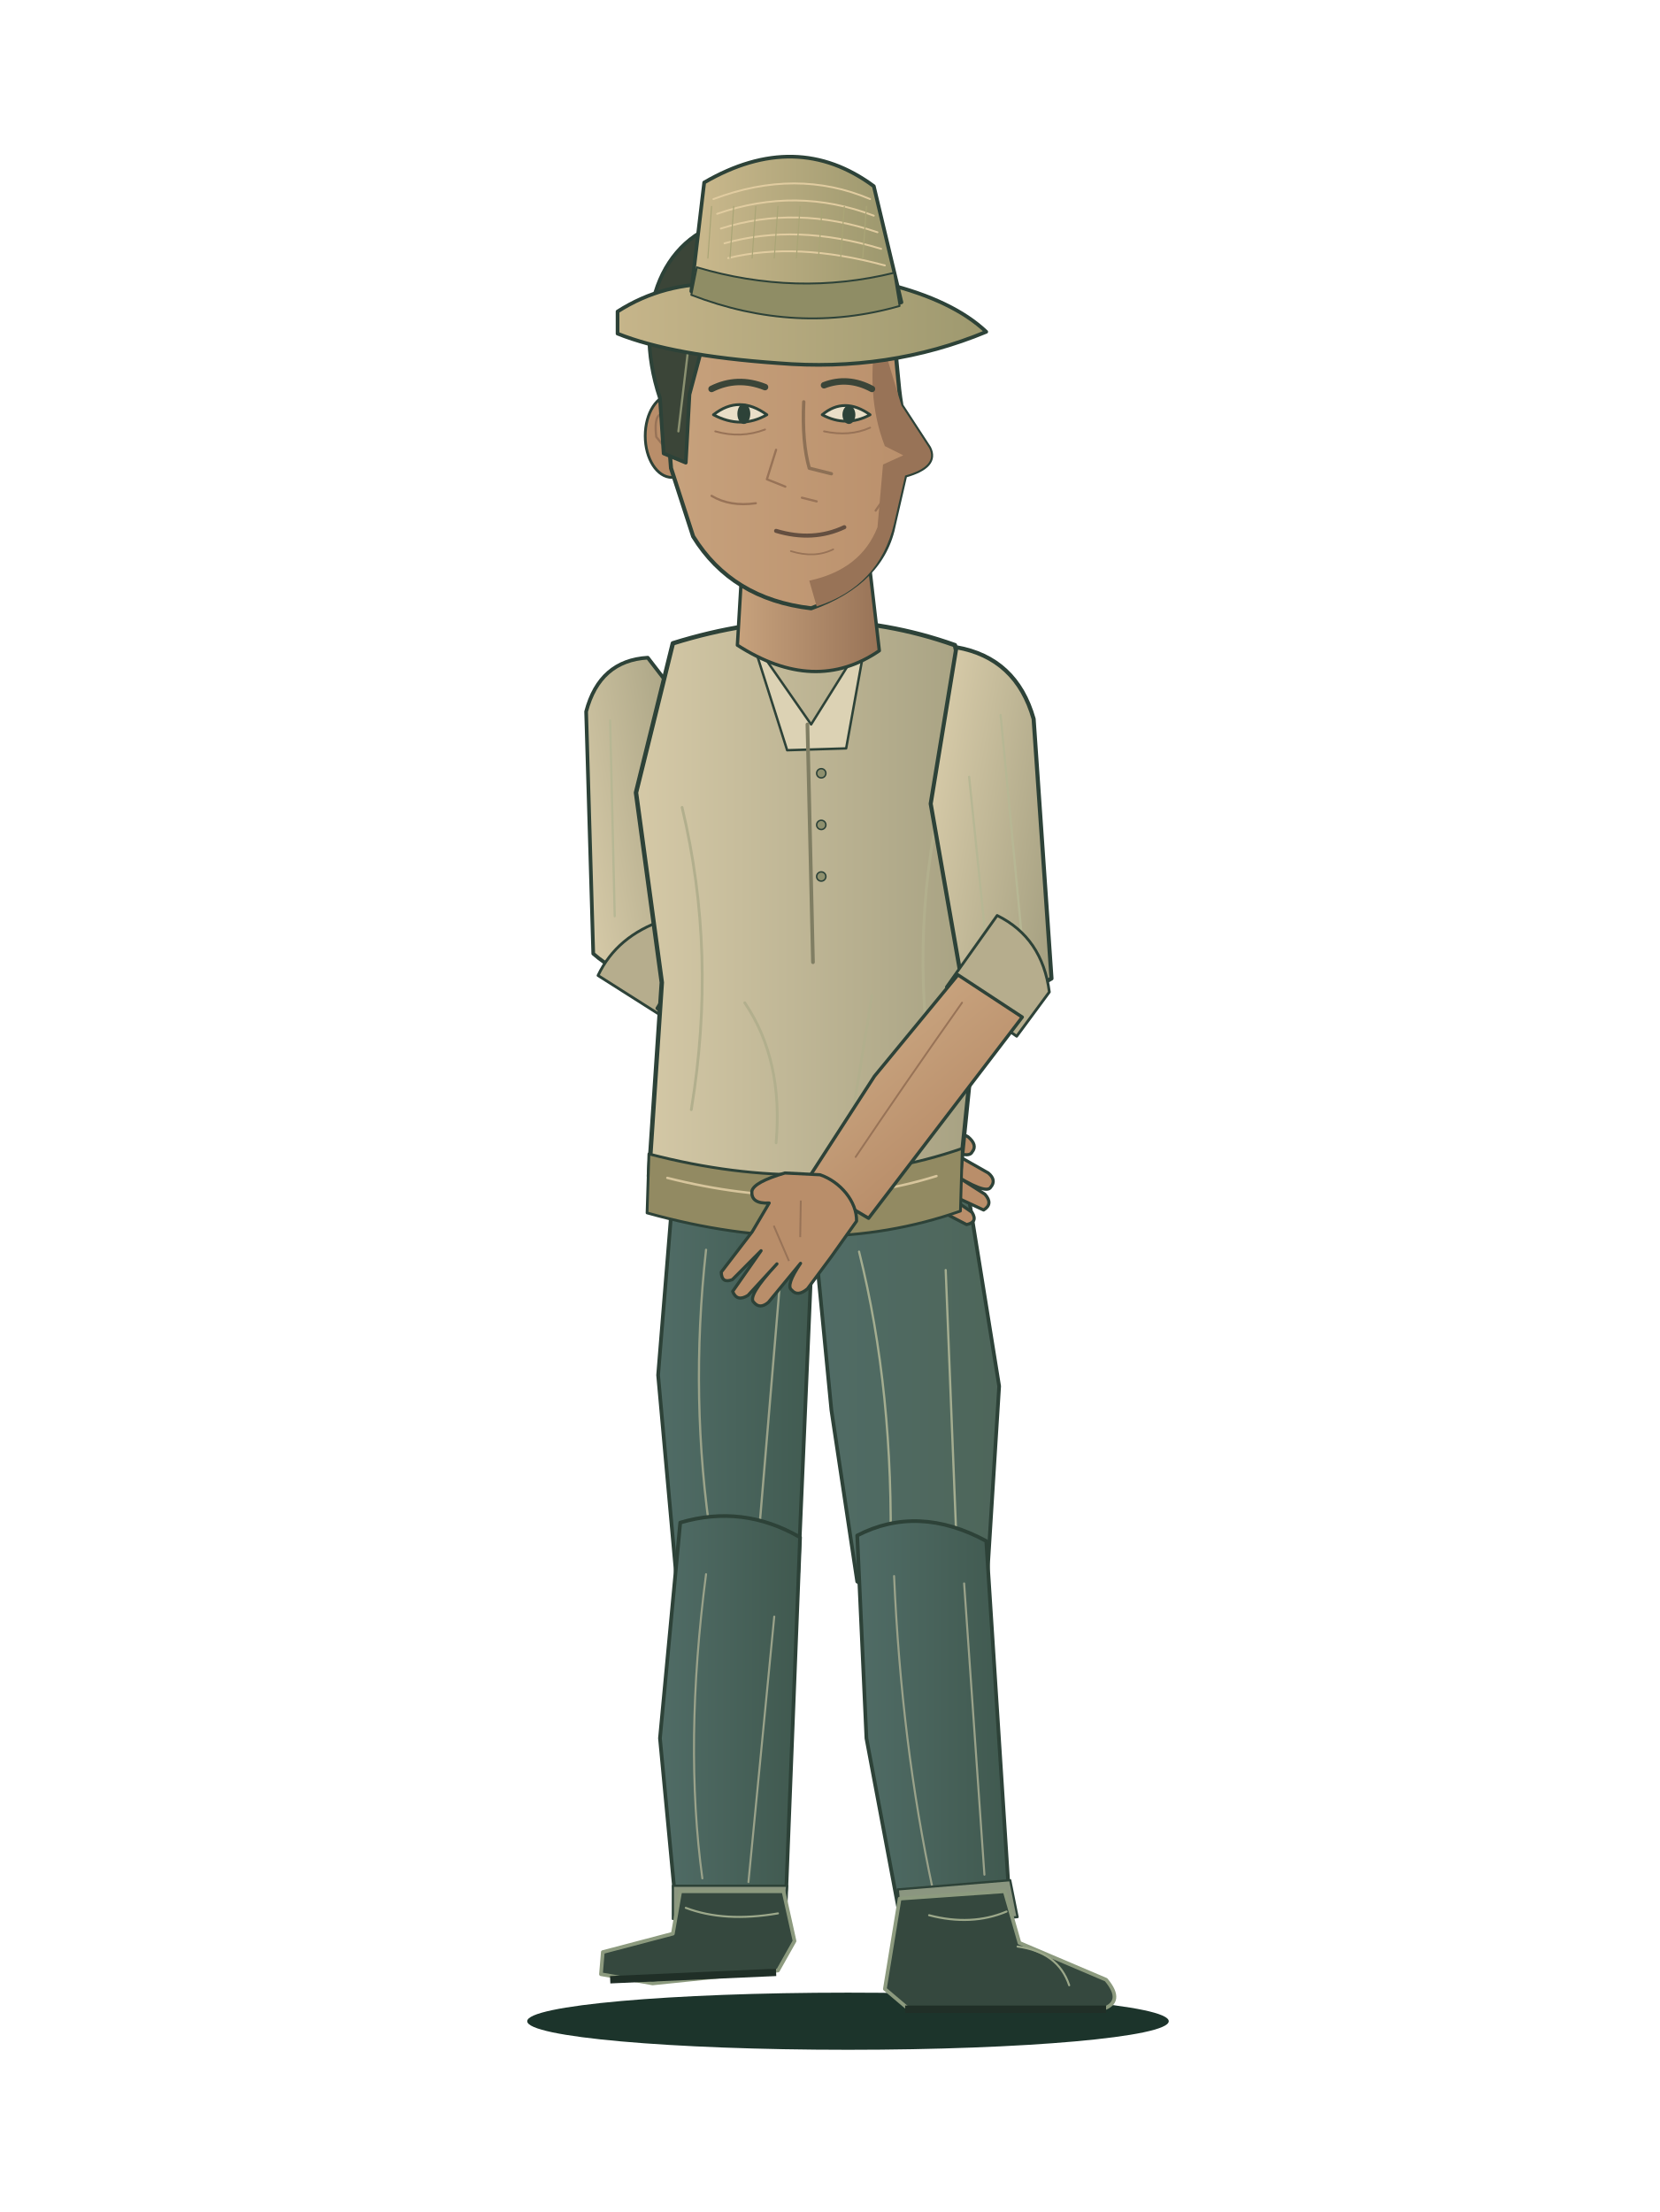
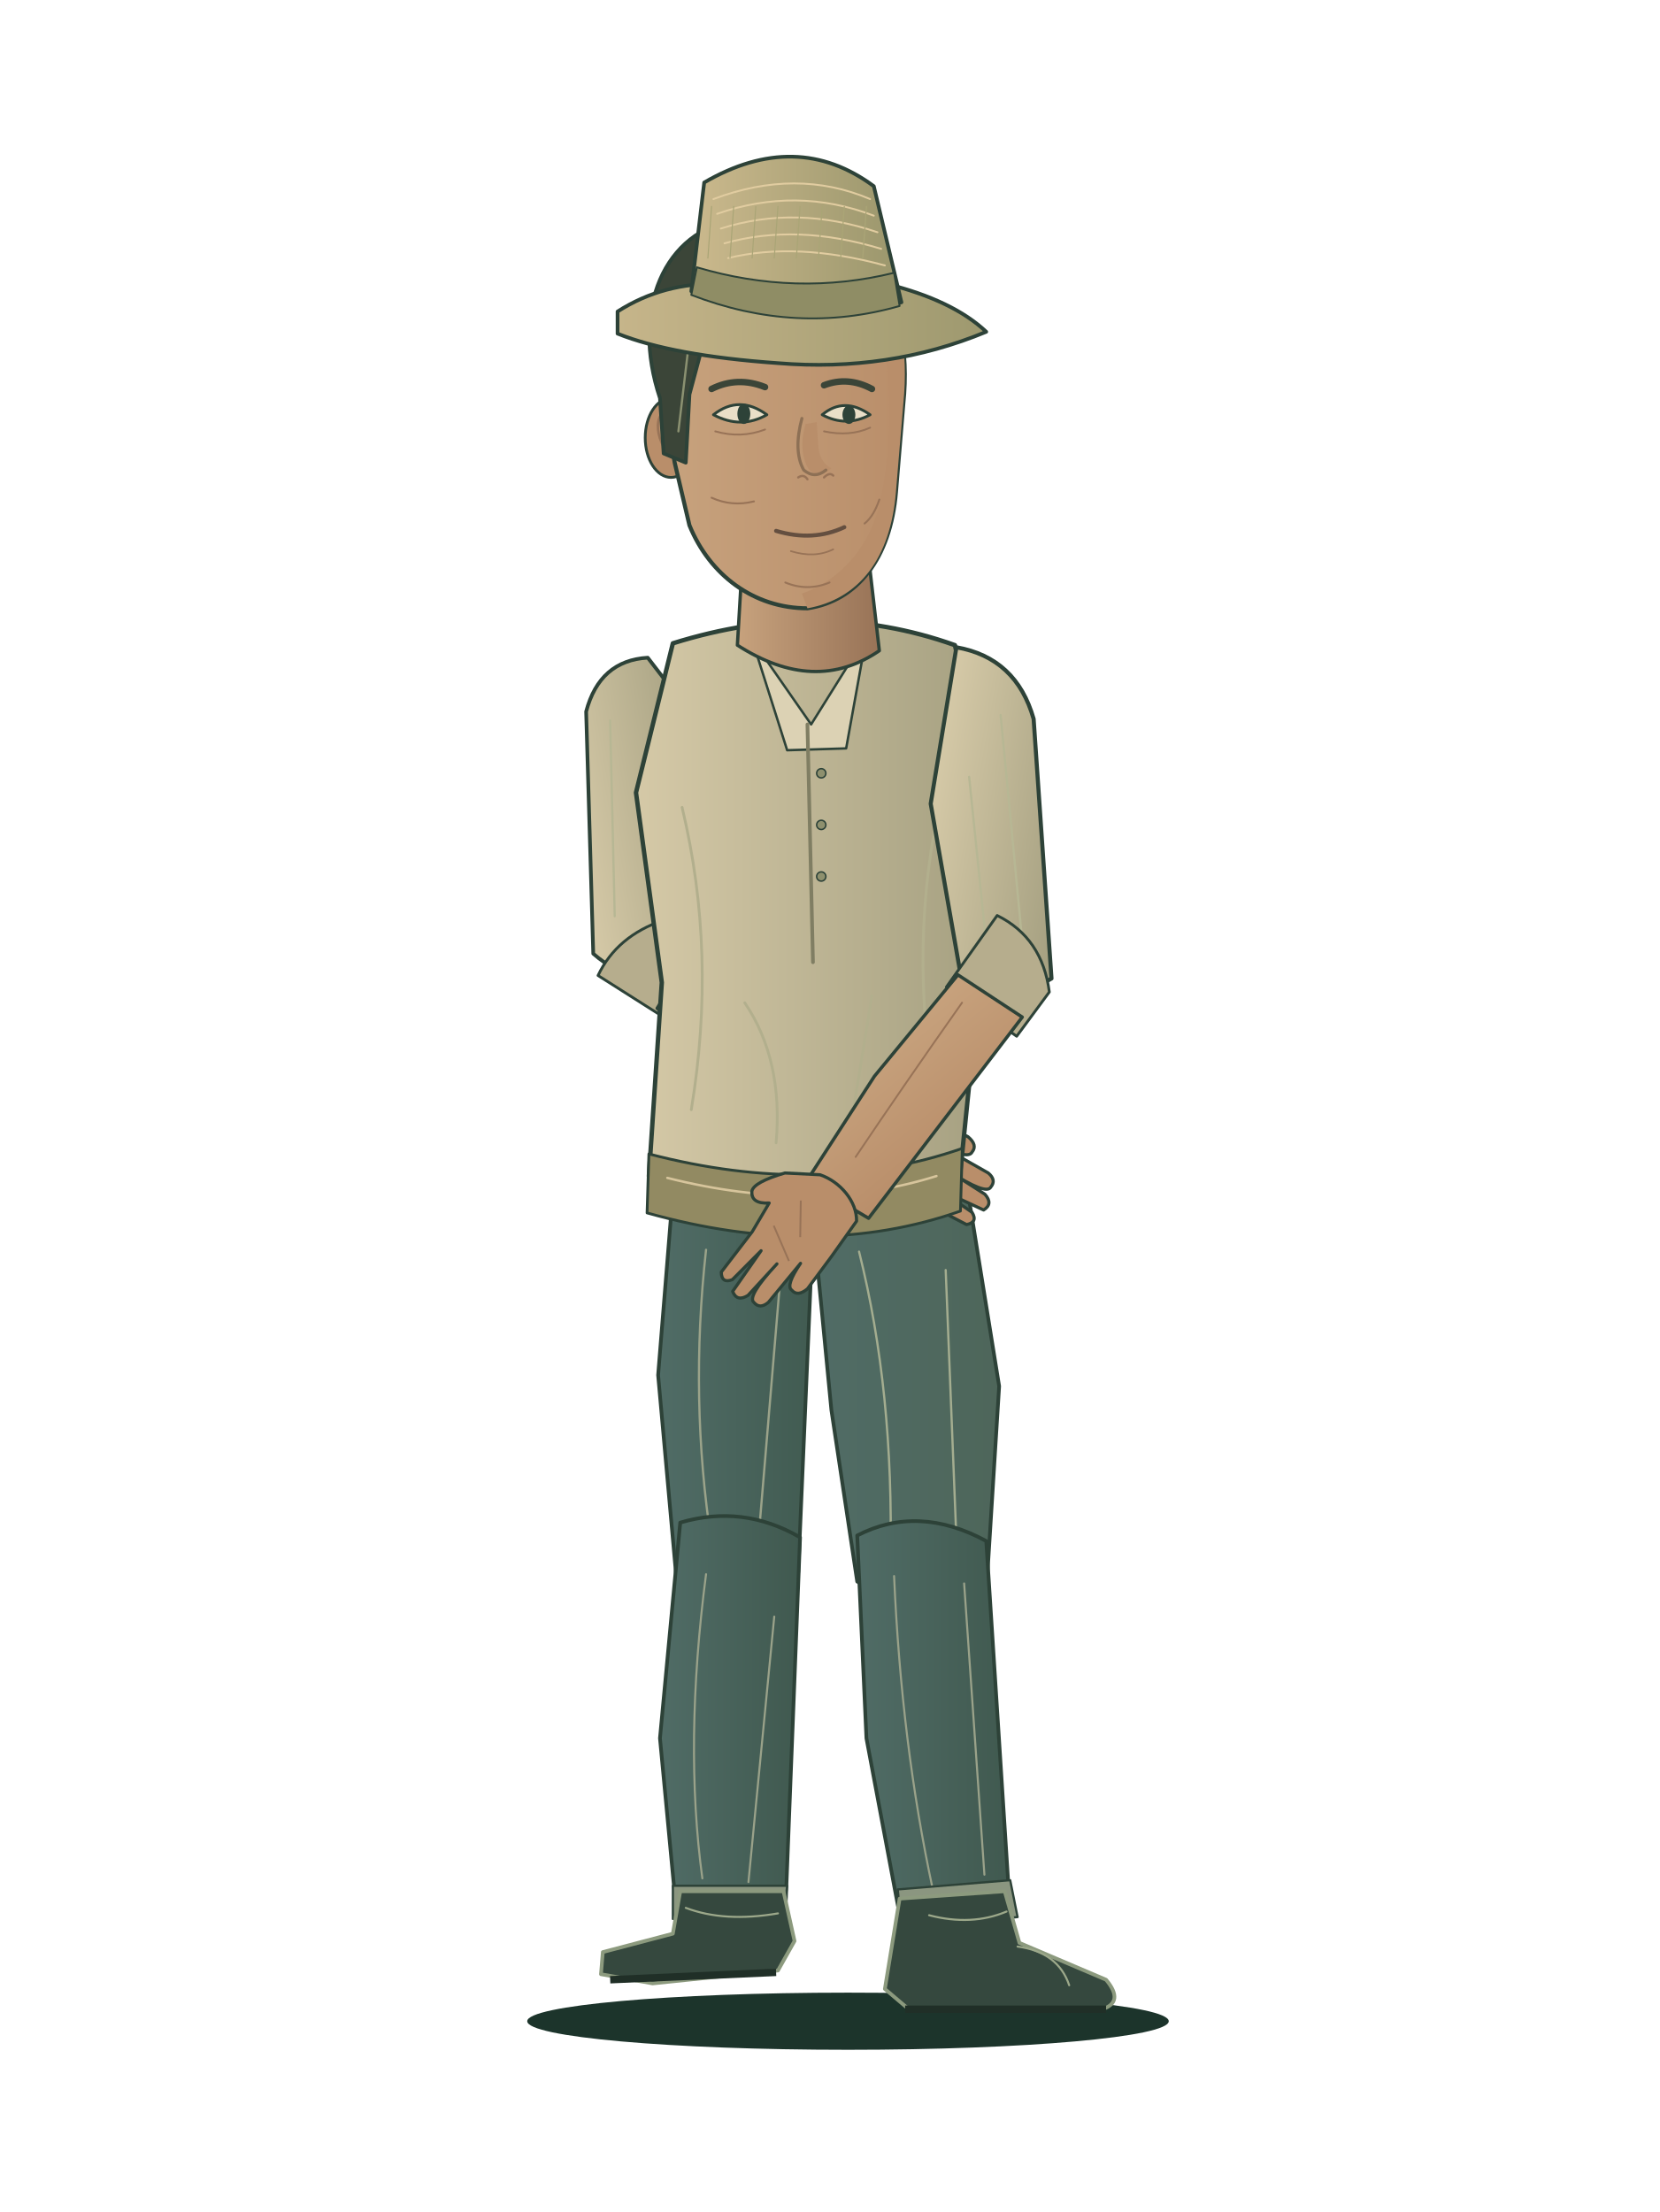
<svg xmlns="http://www.w3.org/2000/svg" width="900" height="1200" viewBox="0 0 900 1200">
  <defs>
    <linearGradient id="linear-gradient-1" x1="357" y1="750.298" x2="442" y2="750.298" gradientUnits="userSpaceOnUse">
      <stop offset="0" stop-color="#506c66" />
      <stop offset="1" stop-color="#415b51" />
    </linearGradient>
    <linearGradient id="linear-gradient-2" x1="358" y1="930.214" x2="434" y2="930.214" gradientUnits="userSpaceOnUse">
      <stop offset="0" stop-color="#506c66" />
      <stop offset="1" stop-color="#40594f" />
    </linearGradient>
    <linearGradient id="linear-gradient-3" x1="439" y1="751.641" x2="542" y2="751.641" gradientUnits="userSpaceOnUse">
      <stop offset="0" stop-color="#506c66" />
      <stop offset="1" stop-color="#4e665a" />
    </linearGradient>
    <linearGradient id="linear-gradient-4" x1="465" y1="934.595" x2="548" y2="934.595" gradientUnits="userSpaceOnUse">
      <stop offset="0" stop-color="#506c66" />
      <stop offset="1" stop-color="#40594f" />
    </linearGradient>
    <linearGradient id="linear-gradient-5" x1="310.102" y1="450.926" x2="388.886" y2="437.034" gradientUnits="userSpaceOnUse">
      <stop offset="0" stop-color="#d5c9a7" />
      <stop offset="1" stop-color="#a49f80" />
    </linearGradient>
    <linearGradient id="linear-gradient-6" x1="405.632" y1="589.532" x2="435.2" y2="554.294" gradientUnits="userSpaceOnUse">
      <stop offset="0" stop-color="#c7a27d" />
      <stop offset="1" stop-color="#b98e6a" />
    </linearGradient>
    <linearGradient id="linear-gradient-7" x1="345" y1="494.515" x2="540" y2="494.515" gradientUnits="userSpaceOnUse">
      <stop offset="0" stop-color="#d5c9a7" />
      <stop offset="1" stop-color="#a49f80" />
    </linearGradient>
    <linearGradient id="linear-gradient-8" x1="503.105" y1="440.224" x2="583.859" y2="454.463" gradientUnits="userSpaceOnUse">
      <stop offset="0" stop-color="#d5c9a7" />
      <stop offset="1" stop-color="#a49f80" />
    </linearGradient>
    <linearGradient id="linear-gradient-9" x1="472.527" y1="568.388" x2="517.522" y2="622.011" gradientUnits="userSpaceOnUse">
      <stop offset="0" stop-color="#c7a27d" />
      <stop offset="1" stop-color="#b98e6a" />
    </linearGradient>
    <linearGradient id="linear-gradient-10" x1="400" y1="331.647" x2="477" y2="331.647" gradientUnits="userSpaceOnUse">
      <stop offset="0" stop-color="#c7a27d" />
      <stop offset="1" stop-color="#987357" />
    </linearGradient>
-     <linearGradient id="linear-gradient-11" x1="360" y1="230.246" x2="505.087" y2="230.246" gradientUnits="userSpaceOnUse">
+     <linearGradient id="linear-gradient-11" x1="362.191" y1="230.229" x2="490.819" y2="230.229" gradientUnits="userSpaceOnUse">
      <stop offset="0" stop-color="#c7a27d" />
      <stop offset="1" stop-color="#b98e6a" />
    </linearGradient>
    <linearGradient id="linear-gradient-12" x1="335" y1="175.933" x2="535" y2="175.933" gradientUnits="userSpaceOnUse">
      <stop offset="0" stop-color="#c6b58a" />
      <stop offset="1" stop-color="#9e996f" />
    </linearGradient>
    <linearGradient id="linear-gradient-13" x1="375" y1="127.617" x2="489" y2="127.617" gradientUnits="userSpaceOnUse">
      <stop offset="0" stop-color="#cbb98d" />
      <stop offset="1" stop-color="#9a966c" />
    </linearGradient>
  </defs>
  <g id="Layer_1" data-name="Layer 1">
  </g>
  <g id="_00_sombra" data-name="00_sombra">
    <ellipse cx="460" cy="1096.5" rx="174" ry="15.5" fill="#1c342b" />
  </g>
  <g id="_01_muslo_lejano" data-name="01_muslo_lejano">
    <path d="M366 635 L442 643 L433 853 C416.333 868.333 394.333 869.667 367 857 L357 746 Z" fill="url(#linear-gradient-1)" stroke="#2d4238" stroke-width="2" stroke-linecap="round" stroke-linejoin="round" />
    <path d="M383 678 C377 732 378 785 386 837 M424 685 L411 840" fill="none" stroke="#9ba38a" stroke-width="1.2" stroke-linecap="round" stroke-linejoin="round" />
  </g>
  <g id="_02_pantorrilla_lejana" data-name="02_pantorrilla_lejana">
    <path d="M369 826 C391.667 819.333 413.333 822 434 834 L426 1038 L367 1038 L358 943 Z" fill="url(#linear-gradient-2)" stroke="#2d4238" stroke-width="2" stroke-linecap="round" stroke-linejoin="round" />
    <path d="M383 854 C375 915.333 374.333 970.333 381 1019 M420 877 L406 1021" fill="none" stroke="#9aa28a" stroke-width="1.1" stroke-linecap="round" stroke-linejoin="round" />
    <polygon points="365,1023 427,1023 425,1041 365,1041" fill="#8b9680" stroke="#2d4238" stroke-width="1.2" stroke-linecap="round" stroke-linejoin="round" />
  </g>
  <g id="_03_zapato_lejano" data-name="03_zapato_lejano">
    <polygon points="369,1026 425,1026 431,1053 422,1069 354,1076 326,1071 327,1059 365,1049" fill="#35483e" stroke="#8c9a7e" stroke-width="2" stroke-linecap="round" stroke-linejoin="round" />
    <line x1="331" y1="1074" x2="421" y2="1070" fill="none" stroke="#202f27" stroke-width="4" stroke-miterlimit="10" />
    <path d="M372 1035 C386 1040.333 402.667 1041.333 422 1038" fill="none" stroke="#9ca88a" stroke-width="1.1" stroke-linecap="round" stroke-linejoin="round" />
  </g>
  <g id="_04_muslo_cercano" data-name="04_muslo_cercano">
    <path d="M439 641 L523 634 L542 752 L535 864 C511 872.667 487.667 870.667 465 858 L451 765 Z" fill="url(#linear-gradient-3)" stroke="#2d4238" stroke-width="2" stroke-linecap="round" stroke-linejoin="round" />
    <path d="M466 679 C478.667 729.667 484.333 785.333 483 846 M513 689 L519 840" fill="none" stroke="#a4ad90" stroke-width="1.2" stroke-linecap="round" stroke-linejoin="round" />
  </g>
  <g id="_05_pantorrilla_cercana" data-name="05_pantorrilla_cercana">
    <path d="M465 833 C487 821.667 510.333 822.667 535 836 L548 1038 L489 1044 L470 943 Z" fill="url(#linear-gradient-4)" stroke="#2d4238" stroke-width="2" stroke-linecap="round" stroke-linejoin="round" />
    <path d="M485 855 C487.667 915.667 494.667 972.333 506 1025 M523 859 L534 1017" fill="none" stroke="#9aa28a" stroke-width="1.1" stroke-linecap="round" stroke-linejoin="round" />
    <polygon points="487,1025 548,1020 552,1040 489,1046" fill="#8b9680" stroke="#2d4238" stroke-width="1.2" stroke-linecap="round" stroke-linejoin="round" />
  </g>
  <g id="_06_zapato_cercano" data-name="06_zapato_cercano">
    <path d="M488 1030 L545 1026 L553 1054 L600 1074 C606.667 1082 606 1087.333 598 1090 L493 1090 L480 1079 Z" fill="#35483e" stroke="#8c9a7e" stroke-width="2" stroke-linecap="round" stroke-linejoin="round" />
    <line x1="491" y1="1090" x2="600" y2="1090" fill="none" stroke="#202f27" stroke-width="4" stroke-miterlimit="10" />
    <path d="M504 1039 C519.333 1043 533.333 1042.333 546 1037 M552 1056 C566.667 1058 576 1065 580 1077" fill="none" stroke="#9ca88a" stroke-width="1.1" stroke-linecap="round" stroke-linejoin="round" />
  </g>
  <g id="_08_brazo_lejano" data-name="08_brazo_lejano">
    <path d="M351.382 356.792 C333.966 357.832 322.822 367.582 317.954 386.041 L321.817 517.365 C337.841 531.464 355.181 533.821 373.835 524.44 L381.674 396.129 Z" fill="url(#linear-gradient-5)" stroke="#2d4238" stroke-width="2" stroke-linecap="round" stroke-linejoin="round" />
    <path d="M330.987 390.851 L333.463 497.034 M358.616 409.334 L359.239 510.766" fill="none" stroke="#b7b794" stroke-width="1.2" stroke-linecap="round" stroke-linejoin="round" />
  </g>
  <g id="_09_antebrazo_lejano" data-name="09_antebrazo_lejano">
    <path d="M324.405 529.207 C331.197 514.89 343.096 504.858 360.101 499.111 L387.063 515.207 L362.734 553.536 Z" fill="#b6ad8d" stroke="#2d4238" stroke-width="1.5" stroke-linecap="round" stroke-linejoin="round" />
    <polygon points="356.482,546.985 378.24,511.72 482.695,594.147 467.092,626.743 404.866,588.889" fill="url(#linear-gradient-6)" stroke="#2d4238" stroke-width="1.8" stroke-linecap="round" stroke-linejoin="round" />
    <path d="M369.038 544.467 C394.655 566.832 422.761 585.194 453.356 599.553" fill="none" stroke="#987357" stroke-linecap="round" stroke-linejoin="round" />
  </g>
  <g id="_10_mano_lejana" data-name="10_mano_lejana">
    <path d="M463.015 620.712 C464.847 609.195 473.846 598.47 484.35 596.841 L505.826 607.029 L525.127 616.697 C528.702 619.697 529.418 622.474 527.275 625.027 C526.072 627.499 521.038 626.755 512.175 622.799 L536.072 636.324 C539.136 638.895 539.596 641.458 537.454 644.011 C535.823 646.993 528.235 644.108 514.693 635.355 L534.24 647.841 C537.386 651.352 537.163 654.21 533.571 656.418 L509.154 645.067 L527.293 657.677 C529.5 661.269 528.511 663.486 524.325 664.325 L499.785 651.566 L482.906 645.234 C484.42 651.727 482.829 655.178 478.133 655.589 C474.805 655.407 470.555 650.101 465.384 639.669 Z" fill="#b98e6a" stroke="#2d4238" stroke-width="1.7" stroke-linecap="round" stroke-linejoin="round" />
    <line x1="478.609" y1="628.575" x2="498.209" y2="625.441" fill="none" stroke="#987357" stroke-miterlimit="10" />
    <line x1="494.573" y1="640.665" x2="512.025" y2="629.201" fill="none" stroke="#987357" stroke-miterlimit="10" />
  </g>
  <g id="_11_torso" data-name="11_torso">
    <path d="M365 349 C418.333 332.333 469.333 332.667 518 350 L540 448 L521 635 C469.667 657 413.333 658 352 638 L359 533 L345 430 Z" fill="url(#linear-gradient-7)" stroke="#2d4238" stroke-width="2.4" stroke-linecap="round" stroke-linejoin="round" />
    <polygon points="408,347 440,393 470,345 459,406 427,407" fill="#dcd2b4" stroke="#2d4238" stroke-width="1.3" stroke-linecap="round" stroke-linejoin="round" />
    <line x1="438" y1="393" x2="441" y2="522" fill="none" stroke="#807e63" stroke-width="2" stroke-linecap="round" stroke-linejoin="round" />
    <circle cx="445.5" cy="419.5" r="2.5" fill="#8e906e" stroke="#2d4238" stroke-width="0.8" stroke-miterlimit="10" />
    <circle cx="445.5" cy="447.5" r="2.5" fill="#8e906e" stroke="#2d4238" stroke-width="0.8" stroke-miterlimit="10" />
    <circle cx="445.5" cy="475.5" r="2.5" fill="#8e906e" stroke="#2d4238" stroke-width="0.8" stroke-miterlimit="10" />
    <path d="M370 438 C382.667 490.667 384.333 545.333 375 602 M511 431 C498.333 484.333 497.333 541 508 601 M404 544 C418 564.667 423.667 590 421 620 M473 540 L460 620" fill="none" stroke="#b2af8d" stroke-width="1.5" stroke-linecap="round" stroke-linejoin="round" />
    <path d="M352 626 C413.333 642 470 641 522 623 L521 657 C469.667 675 413 675.333 351 658 Z" fill="#928a62" stroke="#2d4238" stroke-width="1.5" stroke-linecap="round" stroke-linejoin="round" />
    <path d="M362 639 C414.667 652.333 463.333 652 508 638" fill="none" stroke="#d7c59c" stroke-width="1.3" stroke-linecap="round" stroke-linejoin="round" />
  </g>
  <g id="_12_brazo_cercano" data-name="12_brazo_cercano">
    <path d="M518.811 351.146 C540.477 354.966 554.44 367.921 560.699 390.01 L570.393 530.833 C552.977 541.301 536.699 541.477 521.559 531.361 L504.862 436.013 Z" fill="url(#linear-gradient-8)" stroke="#2d4238" stroke-width="2.2" stroke-linecap="round" stroke-linejoin="round" />
    <path d="M542.799 387.87 L554.924 514.905 M525.715 421.412 L535.054 512.417" fill="none" stroke="#b7b794" stroke-width="1.2" stroke-linecap="round" stroke-linejoin="round" />
  </g>
  <g id="_13_antebrazo_cercano" data-name="13_antebrazo_cercano">
    <path d="M540.911 496.647 C557.242 504.701 566.679 518.538 569.221 538.163 L551.505 562.166 L513.387 535.407 Z" fill="#b6ad8d" stroke="#2d4238" stroke-width="1.5" stroke-linecap="round" stroke-linejoin="round" />
    <polygon points="519.638,528.856 554.543,551.785 471.176,660.899 437.434,640.912 474.372,583.81" fill="url(#linear-gradient-9)" stroke="#2d4238" stroke-width="1.8" stroke-linecap="round" stroke-linejoin="round" />
    <path d="M521.866 543.957 C500.799 573.818 481.56 601.711 464.149 627.633" fill="none" stroke="#987357" stroke-linecap="round" stroke-linejoin="round" />
  </g>
  <g id="_14_mano_cercana" data-name="14_mano_cercana">
    <path d="M444.848 637.302 C455.873 641.105 464.872 651.83 464.652 662.458 L450.889 681.838 L438.016 699.167 C434.441 702.167 431.582 702.39 429.44 699.836 C427.215 698.222 428.821 693.394 434.256 685.352 L416.787 706.537 C413.723 709.108 411.119 709.117 408.977 706.564 C406.323 704.439 410.482 697.468 421.454 685.651 L405.763 702.734 C401.759 705.223 398.983 704.506 397.433 700.585 L412.851 678.51 L397.283 694.184 C393.362 695.734 391.351 694.375 391.252 690.107 L408.078 668.156 L417.244 652.632 C410.588 652.996 407.465 650.829 407.875 646.134 C408.633 642.887 414.596 639.624 425.768 636.342 Z" fill="#b98e6a" stroke="#2d4238" stroke-width="1.7" stroke-linecap="round" stroke-linejoin="round" />
    <line x1="434.397" y1="651.293" x2="434.08" y2="671.14" fill="none" stroke="#987357" stroke-miterlimit="10" />
    <line x1="419.719" y1="664.915" x2="427.978" y2="684.093" fill="none" stroke="#987357" stroke-miterlimit="10" />
  </g>
  <g id="_18_cuello" data-name="18_cuello">
    <path d="M403 299 L471 301 L477 353 C453.667 369 428 368 400 350 Z" fill="url(#linear-gradient-10)" stroke="#2d4238" stroke-width="1.8" stroke-linecap="round" stroke-linejoin="round" />
    <path d="M407 311 C425.667 325.667 446 326 468 312" fill="none" stroke="#987357" stroke-width="1.2" stroke-linecap="round" stroke-linejoin="round" />
  </g>
  <g id="_20_cabeza" data-name="20_cabeza">
-     <ellipse cx="364.5" cy="236.5" rx="14.5" ry="22.5" fill="#b98e6a" stroke="#2d4238" stroke-width="1.5" stroke-miterlimit="10" />
-     <path d="M371 148 C393 124 443 125 471 149 C488 170 485 197 489 220 L504 243 C507.333 249.667 503 254.667 491 258 L485 284 C481 305.333 466 320.667 440 330 C411.333 326.667 390 313.667 376 291 L364 254 L360 202 Z" fill="url(#linear-gradient-11)" stroke="#2d4238" stroke-width="2.2" stroke-linecap="round" stroke-linejoin="round" />
-     <path d="M476 177 C471.333 201.667 472.667 223.333 480 242 L490 247 L479 252 L476 286 C470 301.333 457.667 311 439 315 L443 329 C465.667 321.667 479.667 306.667 485 284 L491 258 C503 254.667 507.333 249.667 504 243 L489 220 Z" fill="#987357" />
-     <path d="M364 226 C357.333 222 354.667 225.667 356 237 L364 247 M421 244 L416 260 L426 264 M482 267 L475 277 M386 269 C392.667 273 400.667 274.333 410 273" fill="none" stroke="#987357" stroke-width="1.2" stroke-linecap="round" stroke-linejoin="round" />
-     <path d="M436 218 C435.333 232.667 436.333 244.667 439 254 L451 257" fill="none" stroke="#8d7055" stroke-width="1.8" stroke-linecap="round" stroke-linejoin="round" />
-     <line x1="435" y1="270" x2="443" y2="272" fill="none" stroke="#987357" stroke-width="1.2" stroke-linecap="round" stroke-linejoin="round" />
-     <path d="M358 216 C342 168 360 125 400 119 C432 109 458 115 478 137 C486.667 148.333 490 166 488 190 L475 190 L465 158 C437 150 410.333 155 385 173 L374 214 L372 251 L360 246 Z" fill="#3b4538" stroke="#2d4238" stroke-width="2" stroke-linecap="round" stroke-linejoin="round" />
-     <path d="M372 174 C393.333 150.667 419 138.333 449 137 M378 185 C396.667 165 417.667 153.667 441 151 M373 192 L368 234" fill="none" stroke="#8b9171" stroke-width="1.2" stroke-linecap="round" stroke-linejoin="round" />
+     <g id="oreja_visible">
+       <ellipse cx="364" cy="237.5" rx="14" ry="21.5" fill="#b98e6a" stroke="#2d4238" stroke-width="1.5" stroke-miterlimit="10" />
+       <path d="M366 225 C354 218 354 240 365 248 M364 229 C360.667 232.333 361 235.667 365 239" fill="none" stroke="#987357" stroke-width="1.3" stroke-linecap="round" stroke-linejoin="round" />
+     </g>
+     <g id="rostro_base">
+       <path d="M374 150 C393 127 445 123 471 145 C488 163 493 190 490 219 L486 267 C483 303 465 326 438 330 C409 330 385 312 374 285 L366 251 C360 219 360 179 374 150 Z" fill="url(#linear-gradient-11)" stroke="#2d4238" stroke-width="2.2" stroke-linecap="round" stroke-linejoin="round" />
+       <path d="M477 174 C484 203 484 240 478 269 C474 293 458 314 435 322 L438 330 C466 325 483 303 486 267 L490 219 C493 190 488 164 476 152 Z" fill="#b98e6a" />
+       <path d="M386 270 C393.333 273.333 401 274 409 272 M477 271 C475 277 472.333 281.333 469 284 M426 316 C434 319.333 442 319.333 450 316" fill="none" stroke="#987357" stroke-width="1.05" stroke-linecap="round" stroke-linejoin="round" />
+     </g>
+     <g id="nariz_central">
+       <path d="M437 230 C434 240 435 249 439 255 C443 258.333 447 258 451 254 C447 252 444.667 248.333 444 243 L443 229 Z" fill="#b98e6a" />
+       <path d="M435 227 C432 238 432 248 436 255 C440 258.333 444 258.333 448 255" fill="none" stroke="#8d7055" stroke-width="1.65" stroke-linecap="round" stroke-linejoin="round" />
+       <path d="M433 259 C435 257.667 436.667 258 438 260 M447 259 C449 257 450.667 256.667 452 258" fill="none" stroke="#987357" stroke-width="1.25" stroke-linecap="round" stroke-linejoin="round" />
+     </g>
+     <g id="cabello">
+       <path d="M358 216 C342 168 360 125 400 119 C432 109 458 115 478 137 C486.667 148.333 490 166 488 190 L475 190 L465 158 C437 150 410.333 155 385 173 L374 214 L372 251 L360 246 Z" fill="#3b4538" stroke="#2d4238" stroke-width="2" stroke-linecap="round" stroke-linejoin="round" />
+       <path d="M372 174 C393.333 150.667 419 138.333 449 137 M378 185 C396.667 165 417.667 153.667 441 151 M373 192 L368 234" fill="none" stroke="#8b9171" stroke-width="1.2" stroke-linecap="round" stroke-linejoin="round" />
+     </g>
  </g>
  <g id="_21_ojos_abiertos" data-name="21_ojos_abiertos">
    <path d="M387 225 C396.333 217.667 406 217.667 416 225 C406.667 230.333 397 230.333 387 225 Z" fill="#e9dfc8" stroke="#2d4238" stroke-width="1.5" stroke-linecap="round" stroke-linejoin="round" />
    <ellipse cx="403.5" cy="224.5" rx="3.5" ry="5.5" fill="#2d4238" />
    <path d="M446 225 C454 218.333 462.667 218.333 472 225 C463.333 229.667 454.667 229.667 446 225 Z" fill="#e9dfc8" stroke="#2d4238" stroke-width="1.5" stroke-linecap="round" stroke-linejoin="round" />
    <ellipse cx="460.5" cy="225" rx="3.5" ry="5" fill="#2d4238" />
    <path d="M388 234 C397.333 236.667 406.333 236.333 415 233 M447 234 C456.333 236 464.667 235.333 472 232" fill="none" stroke="#987357" stroke-linecap="round" stroke-linejoin="round" />
  </g>
  <g id="_24_cejas_neutras" data-name="24_cejas_neutras">
    <path d="M386 211 C395.333 206.333 405 206 415 210 M447 209 C455.667 205.667 464.333 206.333 473 211" fill="none" stroke="#3b4538" stroke-width="3.5" stroke-linecap="round" stroke-linejoin="round" />
  </g>
  <g id="_28_boca_reposo" data-name="28_boca_reposo">
    <path d="M421 288 C434.333 292 446.667 291.333 458 286" fill="none" stroke="#644f40" stroke-width="2.2" stroke-linecap="round" stroke-linejoin="round" />
    <path d="M429 299 C437.667 301.667 445.333 301.333 452 298" fill="none" stroke="#987357" stroke-width="0.9" stroke-linecap="round" stroke-linejoin="round" />
  </g>
  <g id="_34_sombrero" data-name="34_sombrero">
    <path d="M335 169 C351.667 158.333 370.333 153.333 391 154 L481 154 C505 160 523 168.667 535 180 C499.667 194.667 462 200.333 422 197 C384 194.333 355 189 335 181 Z" fill="url(#linear-gradient-12)" stroke="#2d4238" stroke-width="2" stroke-linecap="round" stroke-linejoin="round" />
    <path d="M375 158 L382 99 C415.333 79.667 446 80.333 474 101 L489 164 C451.667 174 413.667 172 375 158 Z" fill="url(#linear-gradient-13)" stroke="#2d4238" stroke-width="2" stroke-linecap="round" stroke-linejoin="round" />
    <path d="M378 145 C414 155.667 449.667 156.667 485 148 L488 166 C450.667 176.667 413 174.667 375 160 Z" fill="#8f8d65" stroke="#2d4238" stroke-linecap="round" stroke-linejoin="round" />
    <path d="M387 108 C417 96.667 445.333 96.667 472 108" fill="none" stroke="#e1cca0" stroke-linecap="round" stroke-linejoin="round" />
    <path d="M389 116 C417.667 106 446 106.333 474 117" fill="none" stroke="#e1cca0" stroke-linecap="round" stroke-linejoin="round" />
    <path d="M391 124 C418.333 115.333 446.667 116 476 126" fill="none" stroke="#e1cca0" stroke-linecap="round" stroke-linejoin="round" />
    <path d="M393 132 C419 124.667 447.333 125.667 478 135" fill="none" stroke="#e1cca0" stroke-linecap="round" stroke-linejoin="round" />
    <path d="M395 140 C419.667 134 448 135.333 480 144" fill="none" stroke="#e1cca0" stroke-linecap="round" stroke-linejoin="round" />
    <line x1="386" y1="112" x2="384" y2="140" fill="none" stroke="#aaa576" stroke-width="0.6" stroke-linecap="round" stroke-linejoin="round" />
    <line x1="398" y1="112" x2="396" y2="140" fill="none" stroke="#aaa576" stroke-width="0.6" stroke-linecap="round" stroke-linejoin="round" />
    <line x1="410" y1="112" x2="408" y2="140" fill="none" stroke="#aaa576" stroke-width="0.6" stroke-linecap="round" stroke-linejoin="round" />
    <line x1="422" y1="112" x2="420" y2="140" fill="none" stroke="#aaa576" stroke-width="0.6" stroke-linecap="round" stroke-linejoin="round" />
    <line x1="434" y1="112" x2="432" y2="140" fill="none" stroke="#aaa576" stroke-width="0.6" stroke-linecap="round" stroke-linejoin="round" />
    <line x1="446" y1="112" x2="444" y2="140" fill="none" stroke="#aaa576" stroke-width="0.6" stroke-linecap="round" stroke-linejoin="round" />
    <line x1="458" y1="112" x2="456" y2="140" fill="none" stroke="#aaa576" stroke-width="0.6" stroke-linecap="round" stroke-linejoin="round" />
    <line x1="470" y1="112" x2="468" y2="140" fill="none" stroke="#aaa576" stroke-width="0.6" stroke-linecap="round" stroke-linejoin="round" />
  </g>
</svg>
